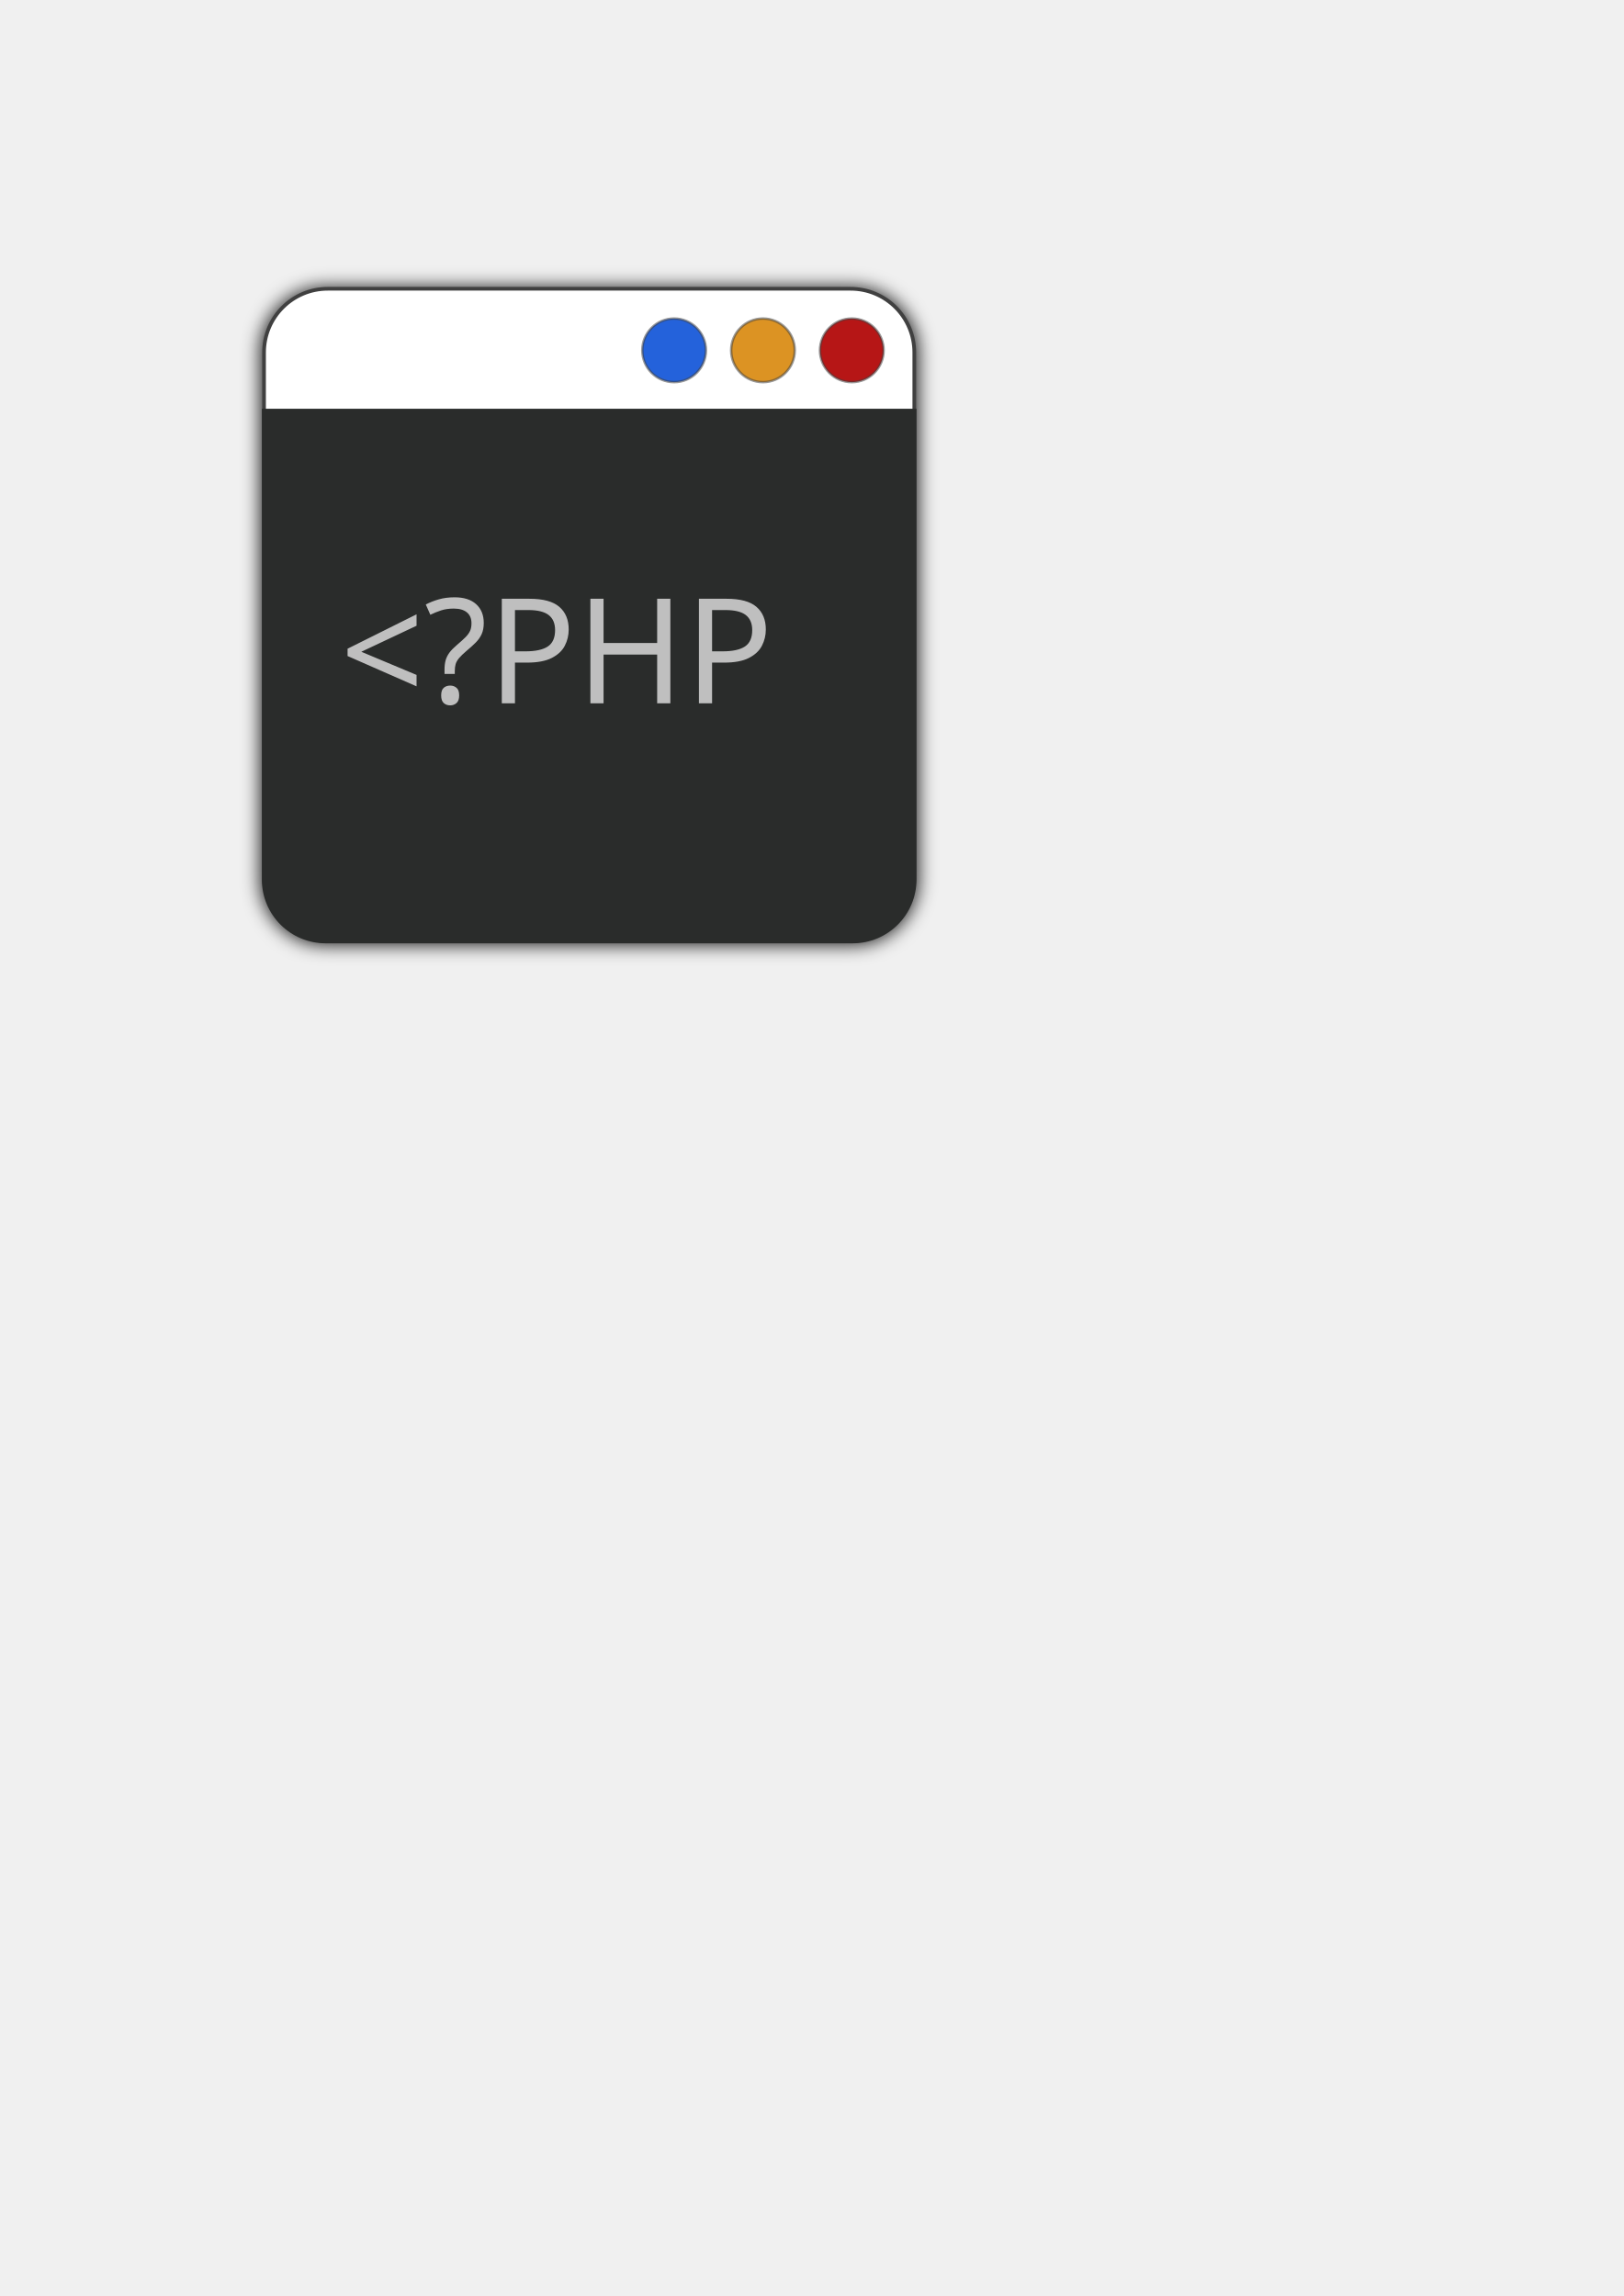
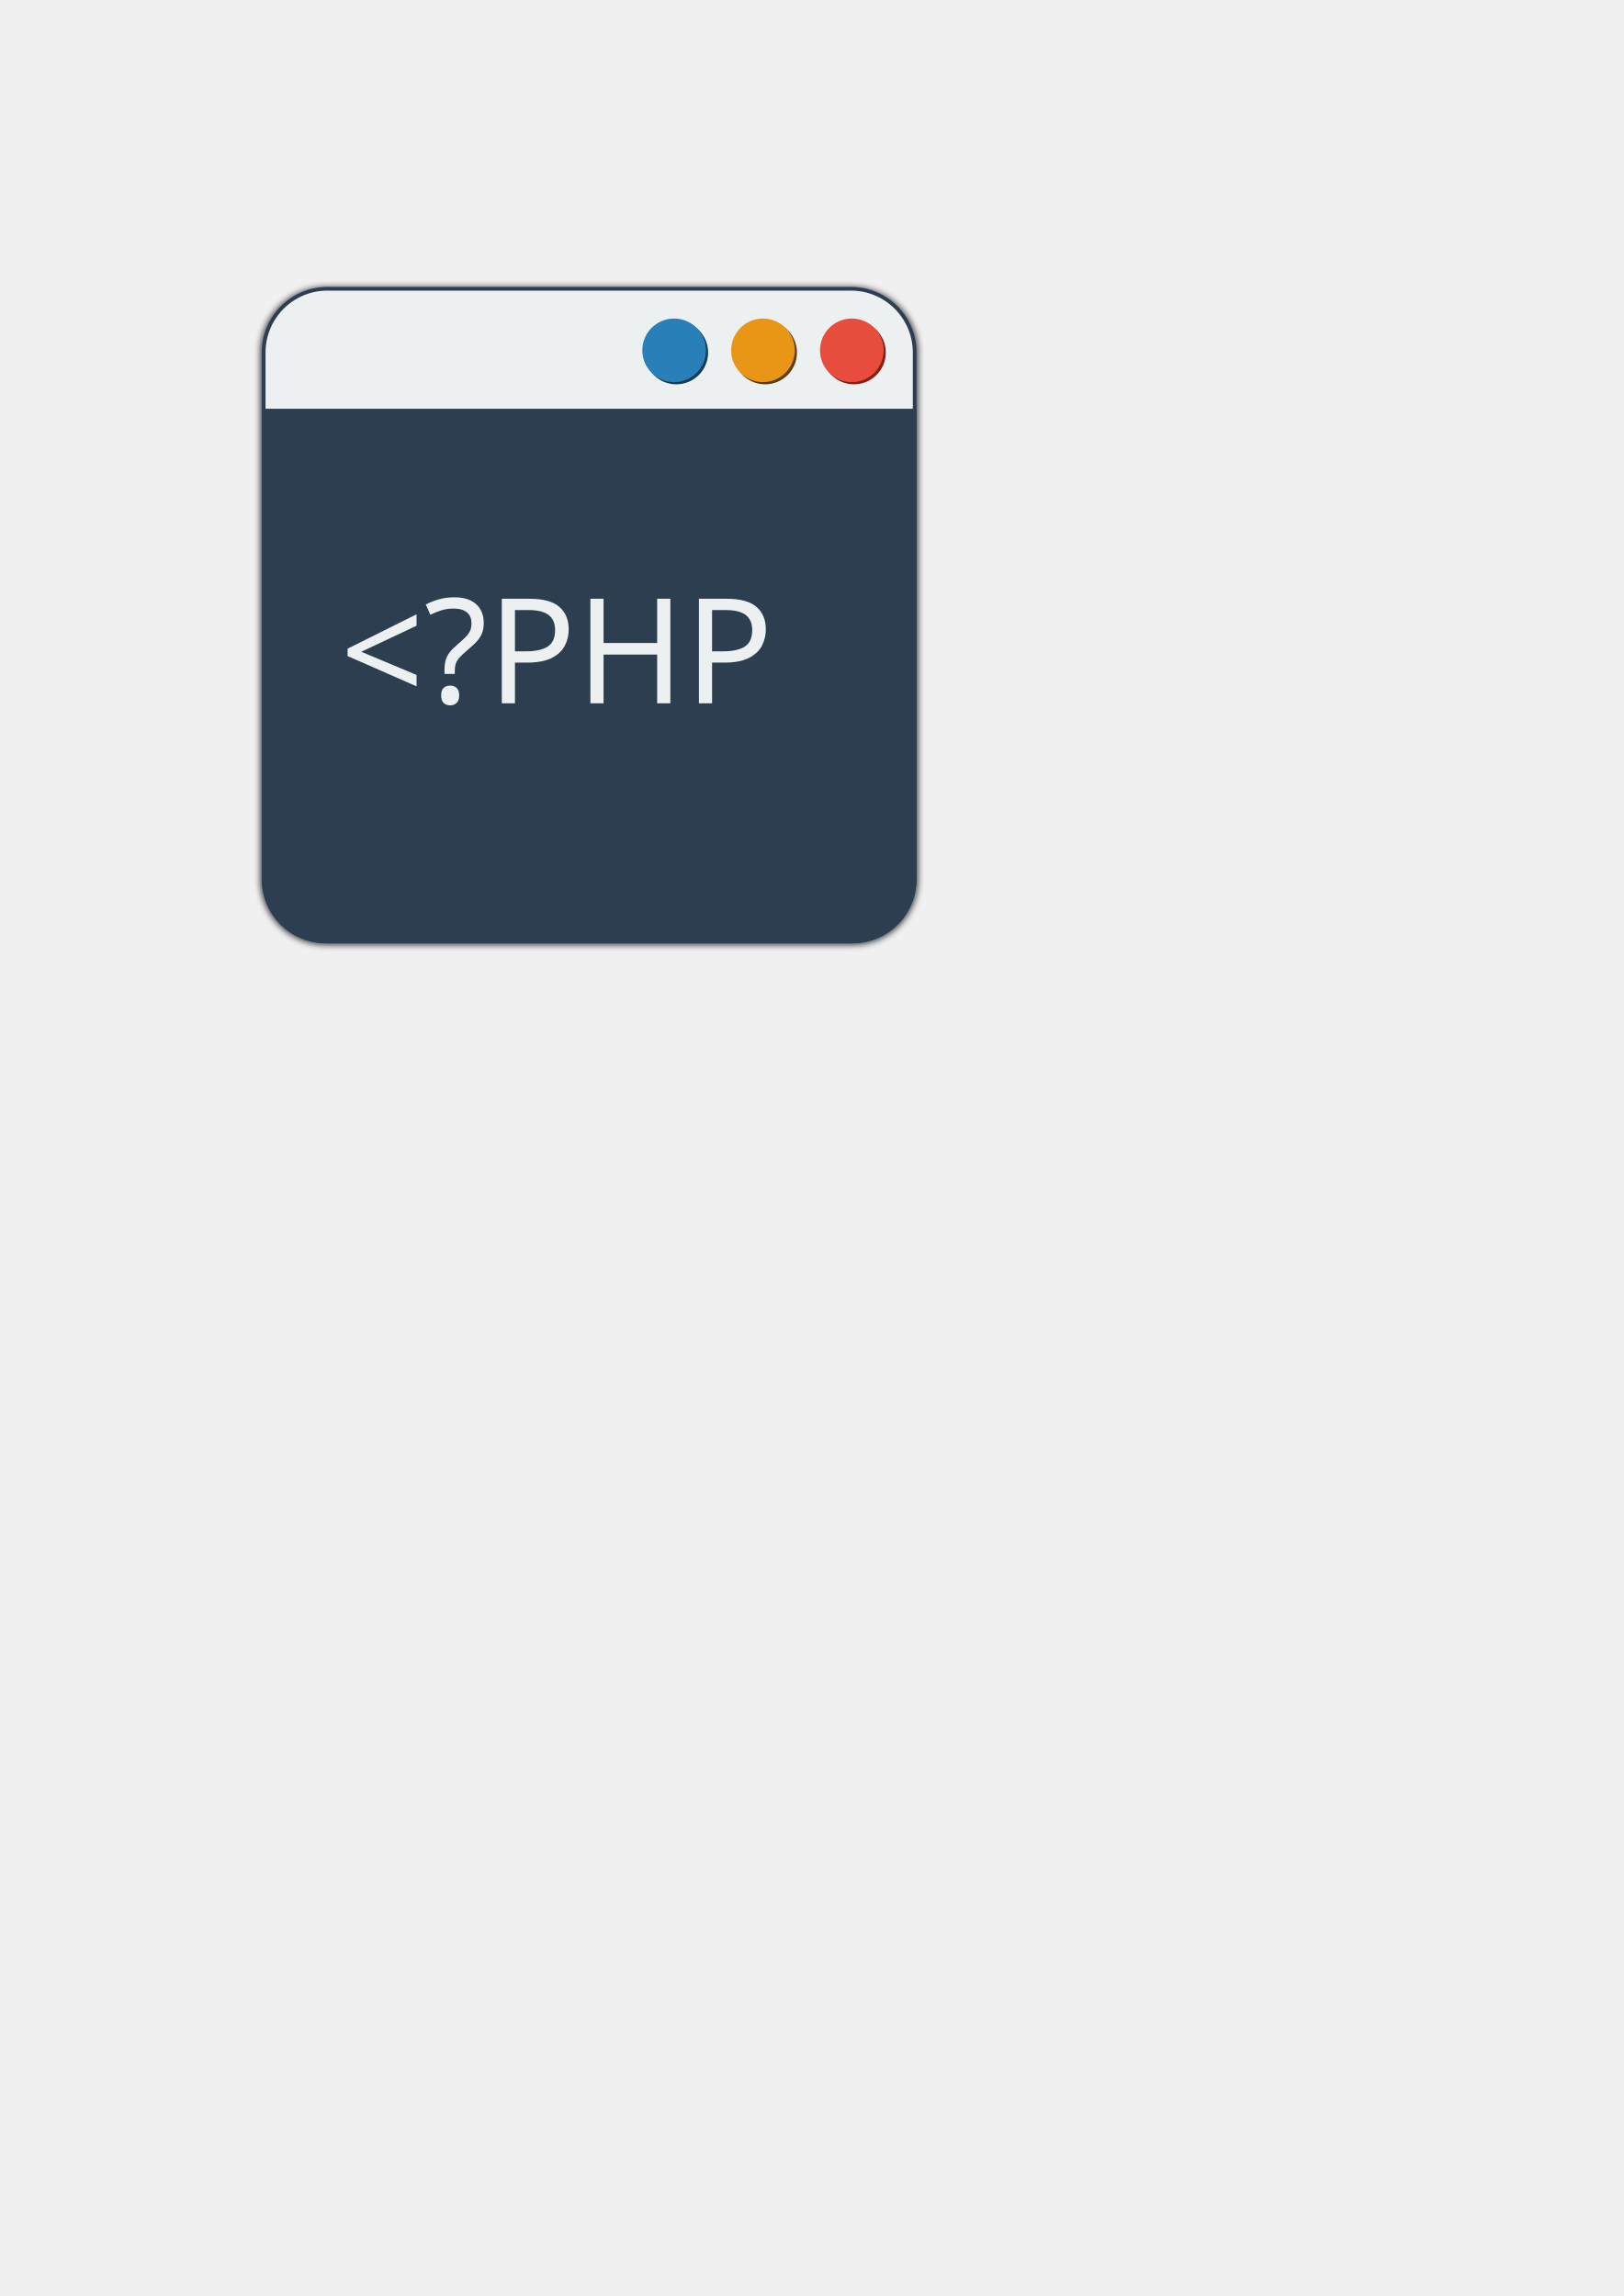
<svg xmlns="http://www.w3.org/2000/svg" width="210mm" height="297mm" viewBox="0 0 744.094 1052.362" id="svg2" version="1.1">
  <defs id="defs4">
-     <filter style="color-interpolation-filters:sRGB" id="filter4163" x="-0.035" width="1.07" y="-0.035" height="1.07">
-       <feGaussianBlur stdDeviation="4.35" id="feGaussianBlur4165" />
+     <filter style="color-interpolation-filters:sRGB" id="filter4265" x="-0.012" width="1.024" y="-0.012" height="1.024">
+       <feGaussianBlur stdDeviation="1.5" id="feGaussianBlur4267" />
    </filter>
  </defs>
  <g id="layer1">
-     <rect ry="29.286" y="132.362" x="120" height="300" width="300" id="rect4153" style="fill:#000000;fill-opacity:0.906;fill-rule:evenodd;stroke:#000000;stroke-width:1px;stroke-linecap:butt;stroke-linejoin:miter;stroke-opacity:1;filter:url(#filter4163)" />
-     <rect style="fill:#ffffff;fill-opacity:1;fill-rule:evenodd;stroke:#404040;stroke-width:1.687;stroke-linecap:butt;stroke-linejoin:miter;stroke-miterlimit:4;stroke-dasharray:none;stroke-opacity:1" id="rect3338" width="297.992" height="299.002" x="121.004" y="132.356" ry="29.188" />
-     <path style="fill:#2a2c2b;fill-opacity:1;fill-rule:evenodd;stroke:none;stroke-width:1px;stroke-linecap:butt;stroke-linejoin:miter;stroke-opacity:1" d="M 120 187.361 L 120 403.076 C 120 419.3 133.061 432.361 149.285 432.361 L 390.715 432.361 C 406.939 432.361 420 419.3 420 403.076 L 420 187.361 L 120 187.361 z " id="rect4142" />
-     <circle style="fill:#2462db;fill-opacity:1;stroke:#404040;stroke-width:1.134;stroke-opacity:0.529" id="path4147" cx="308.929" cy="160.576" r="14.576" />
-     <circle r="14.576" cy="160.576" cx="349.643" id="circle4149" style="fill:#dc9323;fill-opacity:1;stroke:#404040;stroke-width:1.134;stroke-opacity:0.529" />
-     <circle style="fill:#b61616;fill-opacity:1;stroke:#404040;stroke-width:1.134;stroke-opacity:0.529" id="circle4151" cx="390.357" cy="160.576" r="14.576" />
-     <text xml:space="preserve" style="font-style:normal;font-weight:normal;font-size:67.115px;line-height:125%;font-family:sans-serif;letter-spacing:0px;word-spacing:0px;fill:#bfbfbf;fill-opacity:1;stroke:none;stroke-width:1px;stroke-linecap:butt;stroke-linejoin:miter;stroke-opacity:1" x="155.924" y="322.362" id="text4167">
-       <tspan id="tspan4169" x="155.924" y="322.362" style="fill:#bfbfbf;fill-opacity:1">&lt;?PHP</tspan>
-     </text>
+     <rect ry="29.286" y="132.362" x="120" height="300" width="300" id="rect4153" style="fill:#2c3e50;fill-opacity:0.906;fill-rule:evenodd;stroke:#000000;stroke-width:1px;stroke-linecap:butt;stroke-linejoin:miter;stroke-opacity:1;filter:url(#filter4265)" />
+     <g id="g4220">
+       <g id="g4210">
+         <rect style="fill:#ecf0f1;fill-opacity:1;fill-rule:evenodd;stroke:#2c3e50;stroke-width:1.688;stroke-linecap:butt;stroke-linejoin:miter;stroke-miterlimit:4;stroke-dasharray:none;stroke-opacity:1" id="rect3338" width="298.312" height="299.161" x="120.844" y="132.357" ry="29.204" />
+         <path style="fill:#2c3e50;fill-opacity:1;fill-rule:evenodd;stroke:none;stroke-width:1px;stroke-linecap:butt;stroke-linejoin:miter;stroke-opacity:1" d="m 120,187.361 0,215.715 c 0,16.224 13.061,29.285 29.285,29.285 l 241.43,0 C 406.939,432.361 420,419.3 420,403.076 l 0,-215.715 -300,0 z" id="rect4142" />
+         <circle r="14.576" cy="161.576" cx="309.929" id="circle4204" style="fill:#143c56;fill-opacity:1;stroke:none;stroke-width:1.134;stroke-opacity:0.529" />
+         <circle style="fill:#2980b9;fill-opacity:1;stroke:none;stroke-width:1.134;stroke-opacity:0.529" id="path4147" cx="308.929" cy="160.576" r="14.576" />
+         <circle style="fill:#5c3c08;fill-opacity:1;stroke:none;stroke-width:1.134;stroke-opacity:0.529" id="circle4206" cx="350.643" cy="161.576" r="14.576" />
+         <circle r="14.576" cy="160.576" cx="349.643" id="circle4149" style="fill:#e99516;fill-opacity:1;stroke:none;stroke-width:1.134;stroke-opacity:0.529" />
+         <circle r="14.576" cy="161.576" cx="391.357" id="circle4208" style="fill:#8b1d11;fill-opacity:1;stroke:none;stroke-width:1.134;stroke-opacity:0.529" />
+         <circle style="fill:#e74c3c;fill-opacity:1;stroke:none;stroke-width:1.134;stroke-opacity:0.529" id="circle4151" cx="390.357" cy="160.576" r="14.576" />
+       </g>
+       <text id="text4167" y="322.362" x="155.924" style="font-style:normal;font-weight:normal;font-size:67.115px;line-height:125%;font-family:sans-serif;letter-spacing:0px;word-spacing:0px;fill:#ecf0f1;fill-opacity:1;stroke:none;stroke-width:1px;stroke-linecap:butt;stroke-linejoin:miter;stroke-opacity:1" xml:space="preserve">
+         <tspan style="fill:#ecf0f1;fill-opacity:1" y="322.362" x="155.924" id="tspan4169">&lt;?PHP</tspan>
+       </text>
+     </g>
  </g>
</svg>
